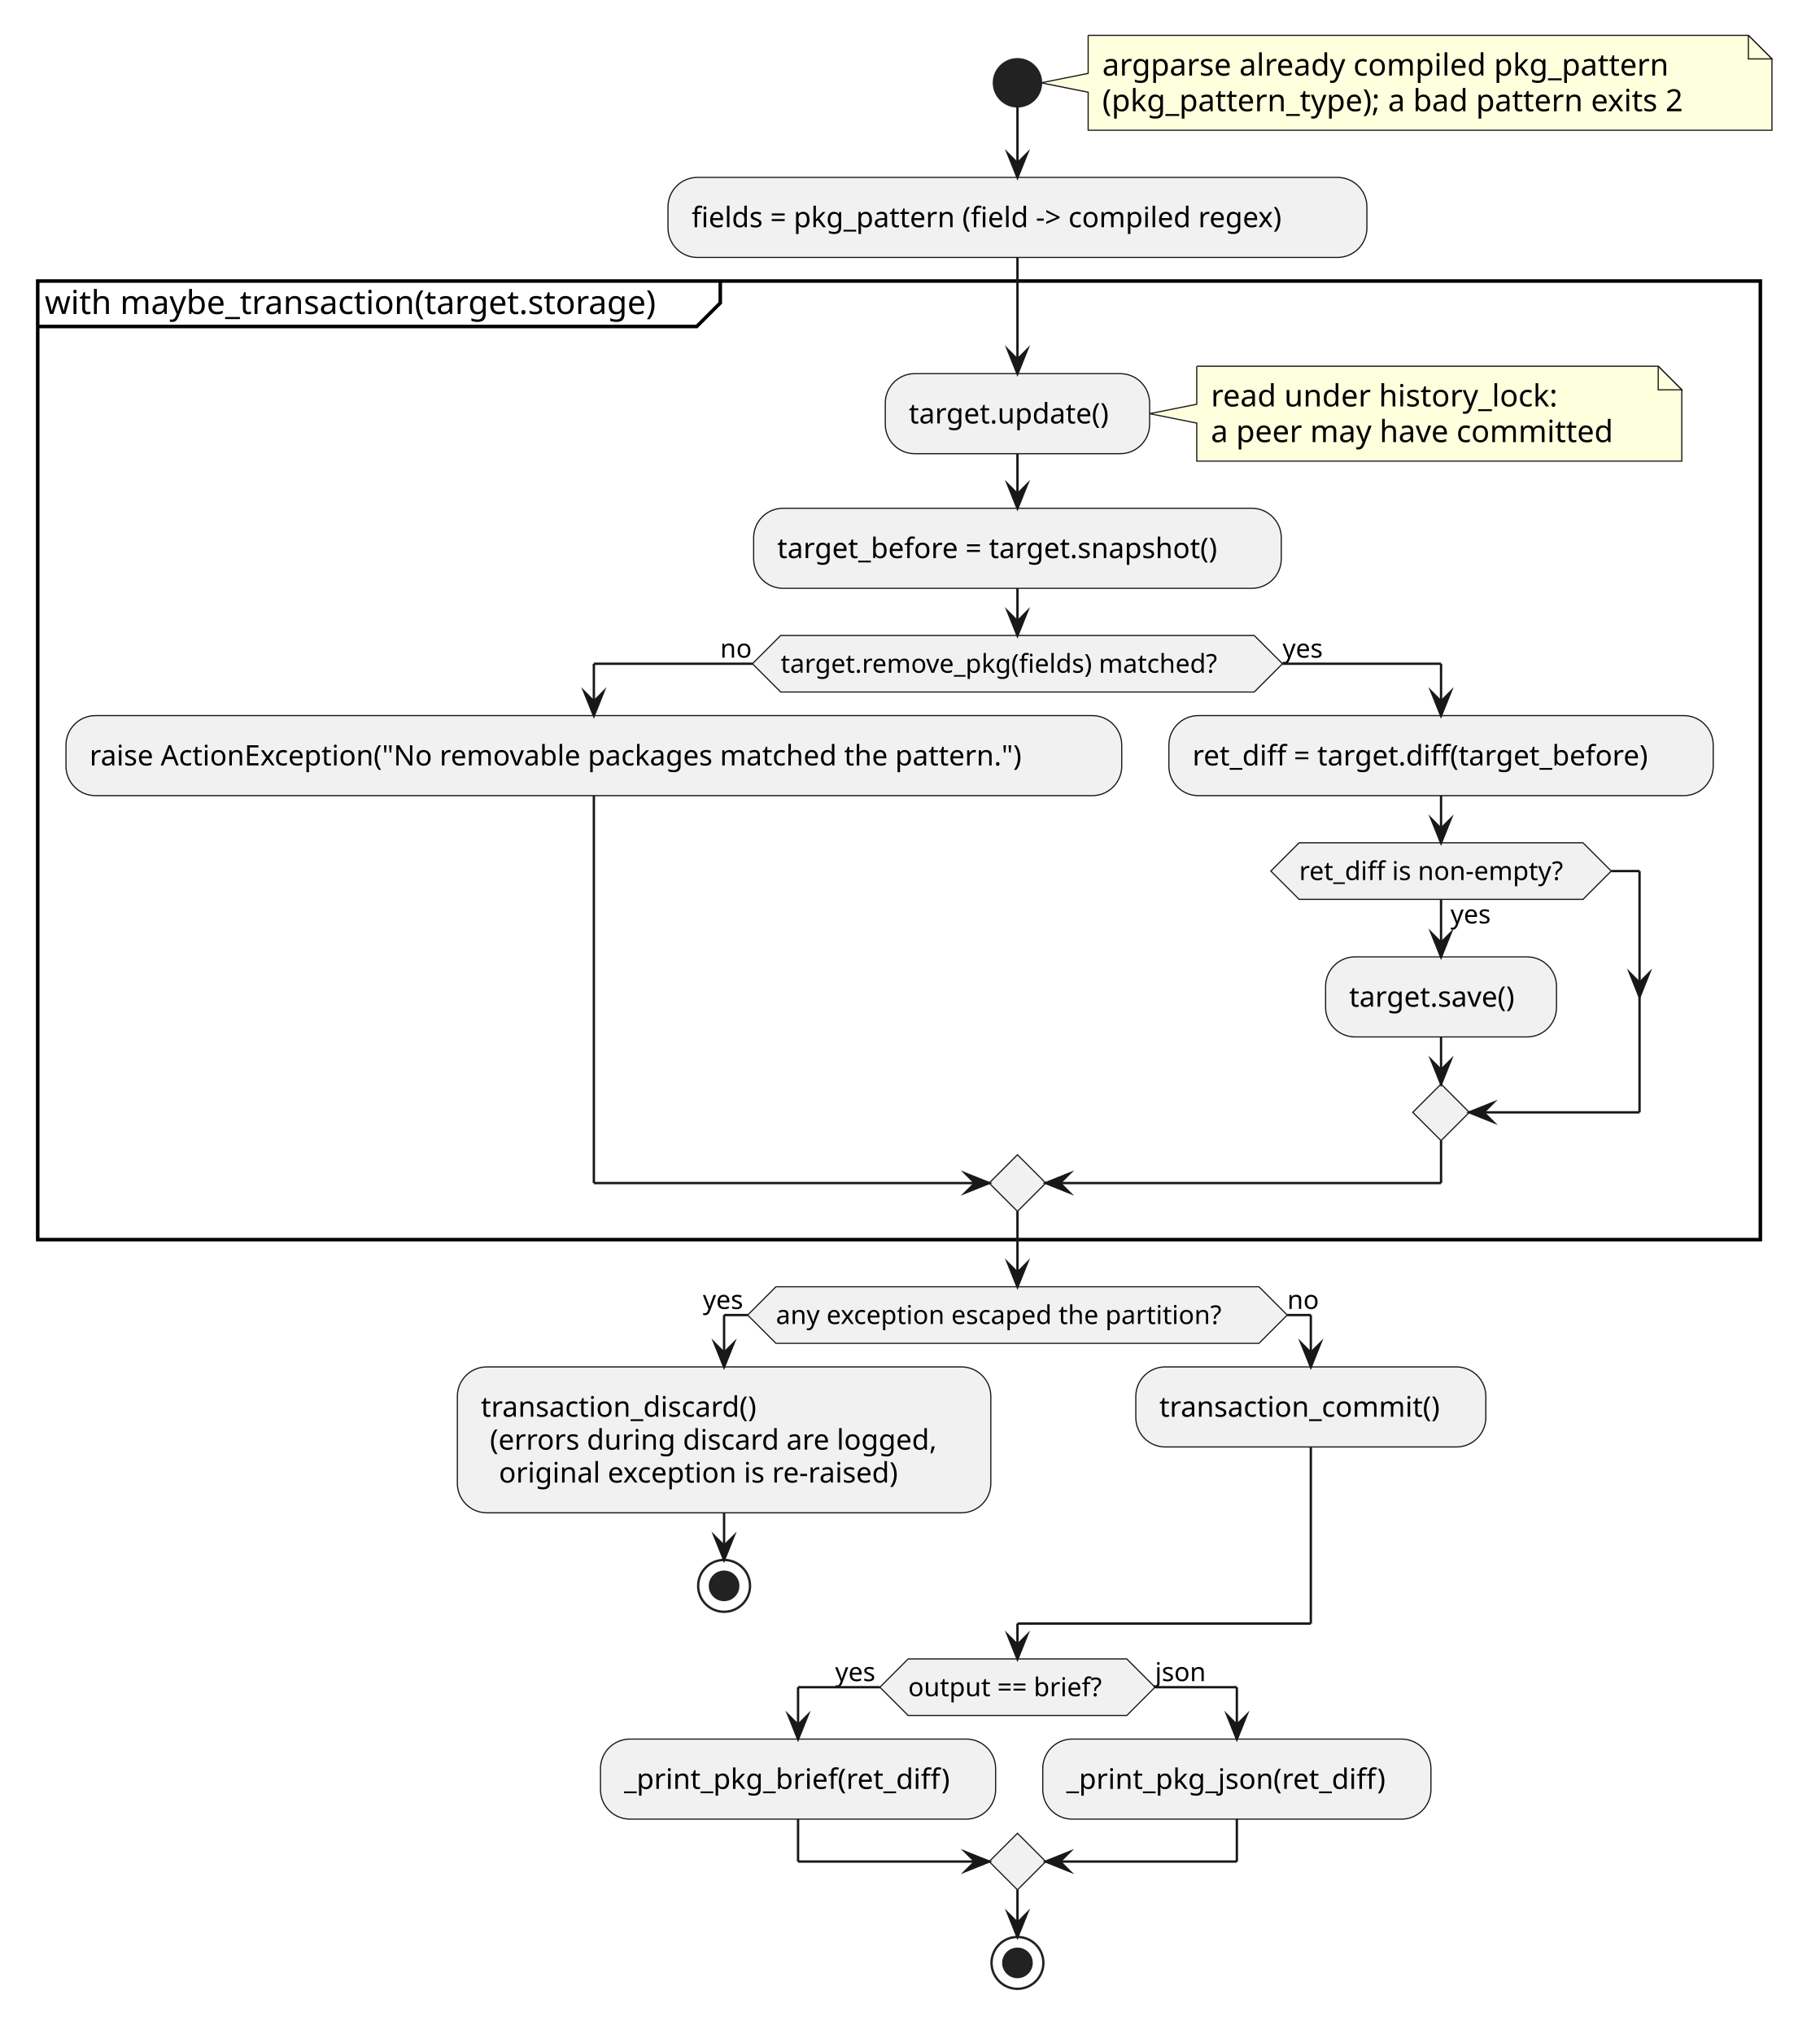
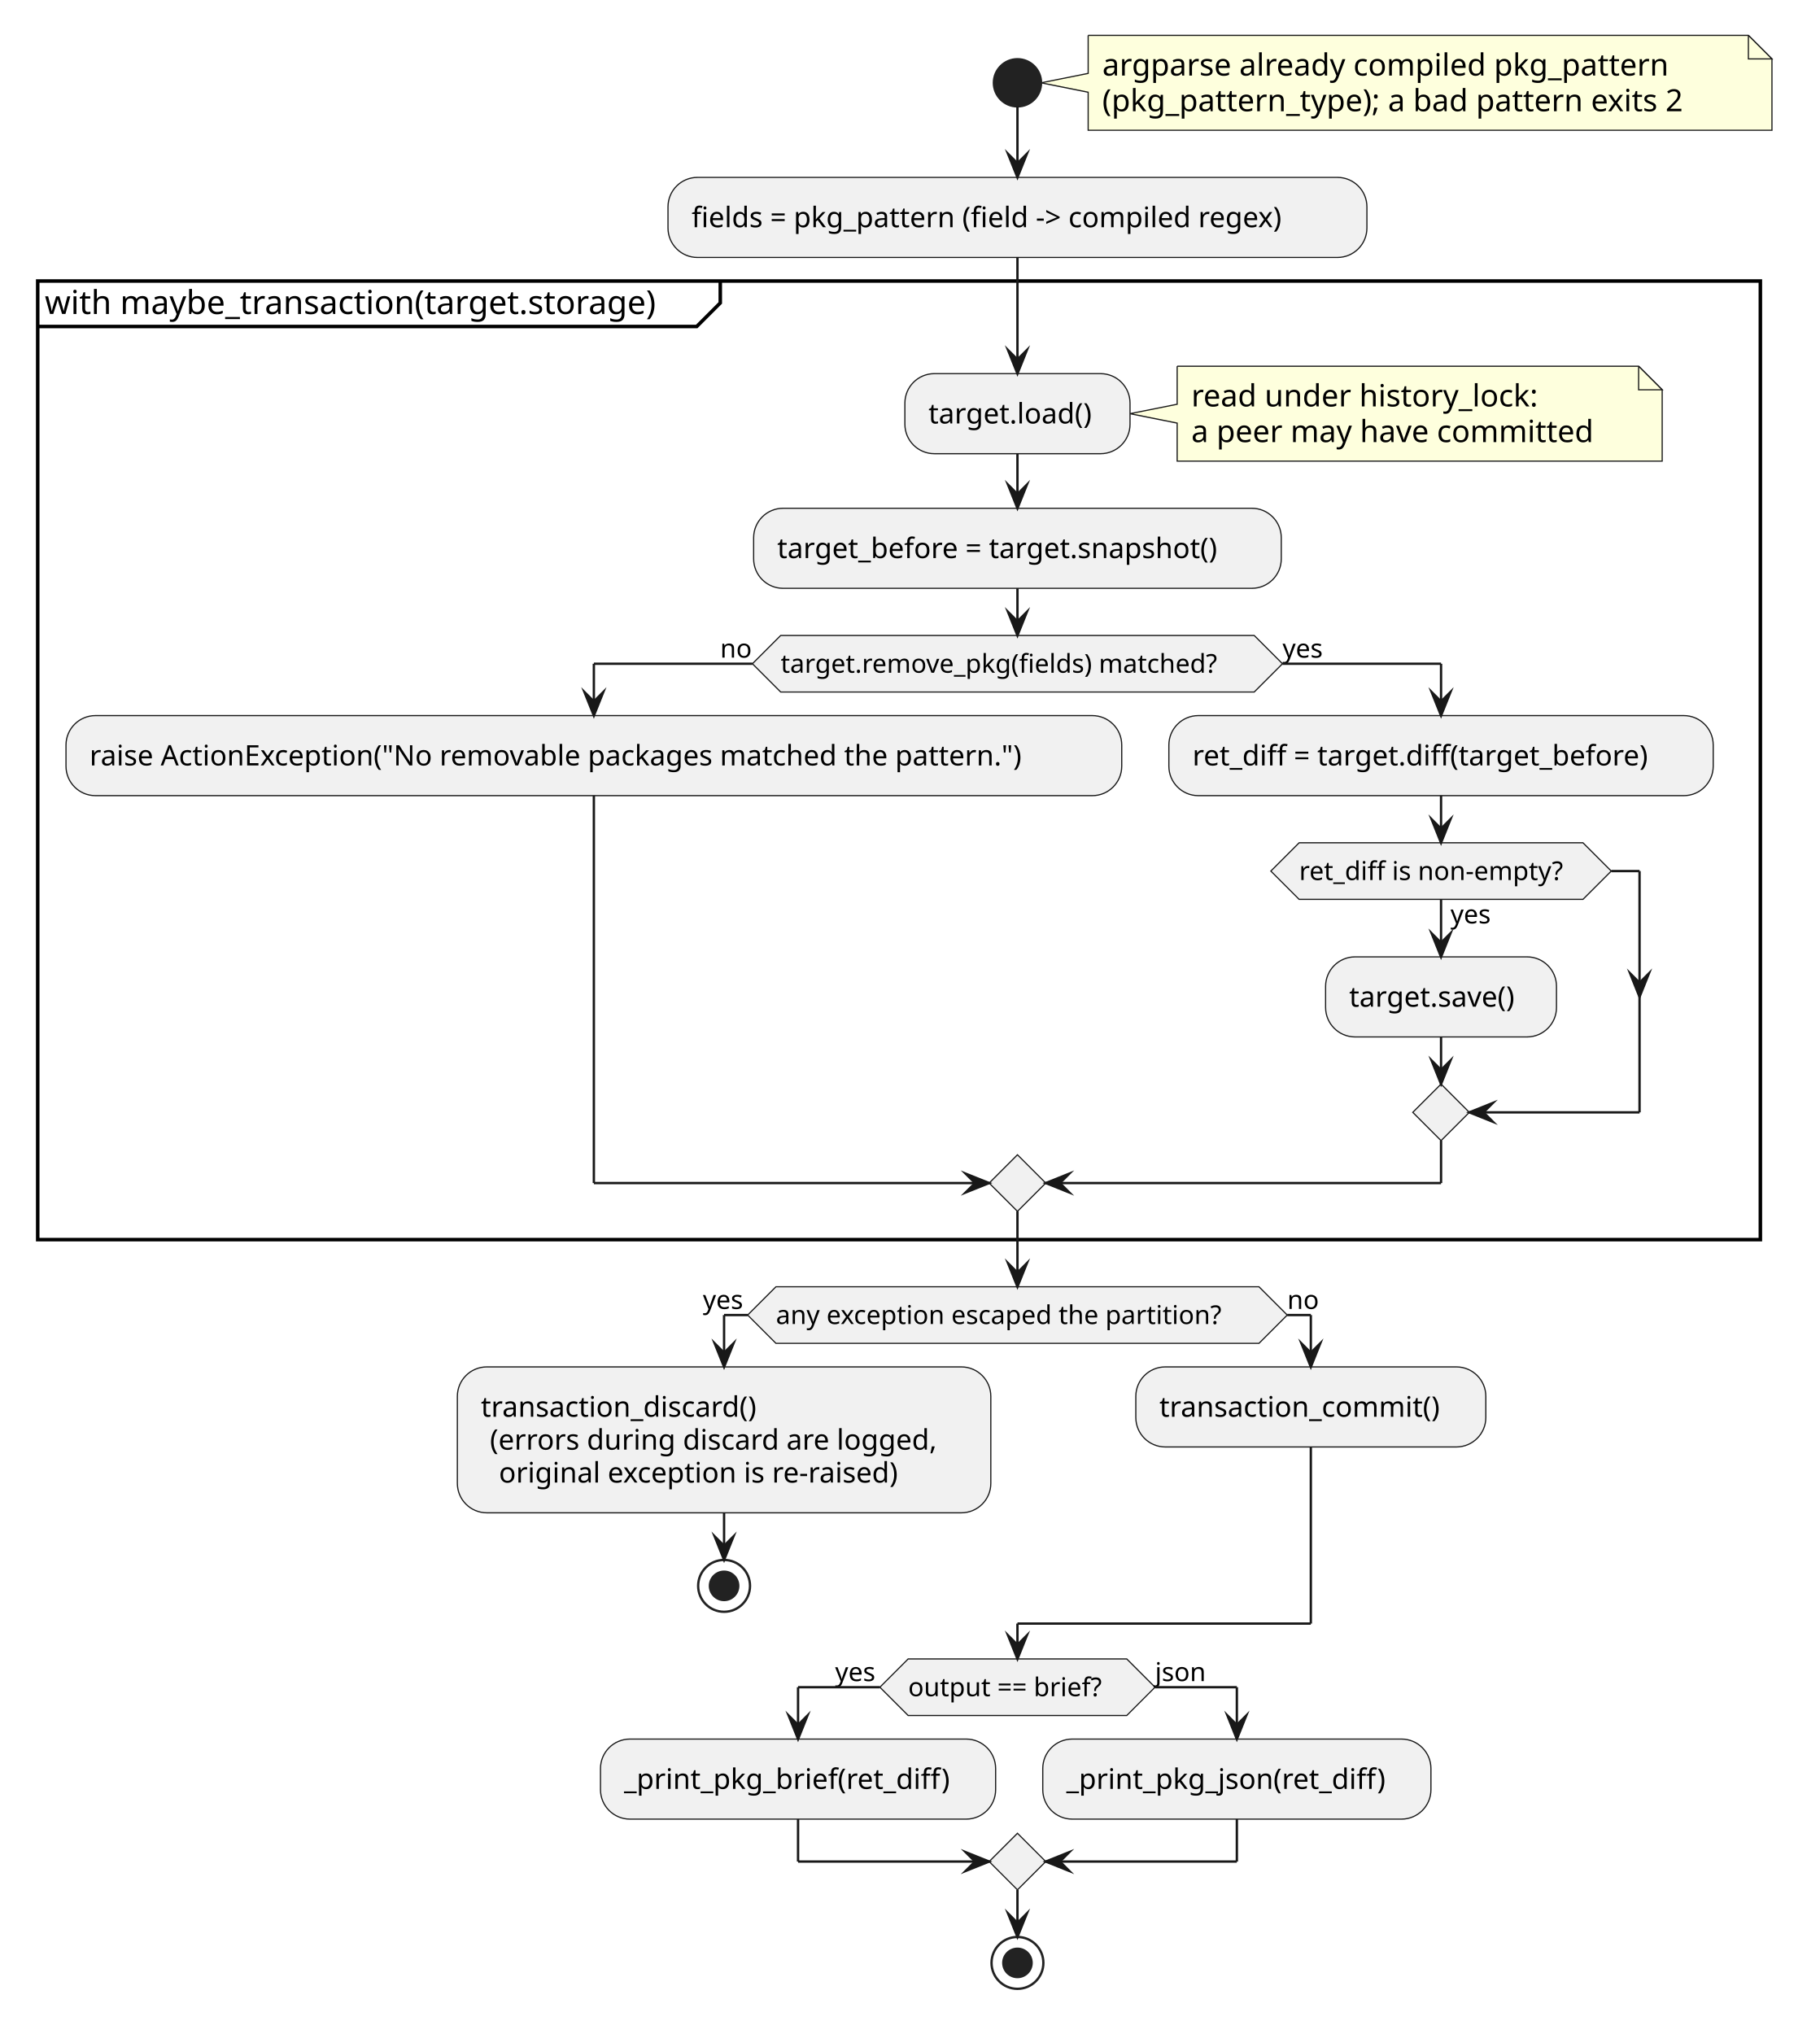
<svg xmlns="http://www.w3.org/2000/svg" version="1.1" data-diagram-type="ACTIVITY" style="width:772px;height:863px;background:#FFFFFF;" width="772px" height="863px" viewBox="0 0 772 863" zoomAndPan="magnify" preserveAspectRatio="none" contentStyleType="text/css">
  <defs />
  <g font-family="sans-serif" lengthAdjust="spacing">
    <path d="M461.699,15 L461.699,31.133 L441.699,35.133 L461.699,39.133 L461.699,55.266 A0,0 0 0 0 461.699,55.266 L751.827,55.266 A0,0 0 0 0 751.827,55.266 L751.827,25 L741.827,15 L461.699,15 A0,0 0 0 0 461.699,15" style="stroke:#181818;stroke-width:0.5;" fill="#FEFFDD" />
    <path d="M741.827,15 L741.827,25 L751.827,25 L741.827,15" style="stroke:#181818;stroke-width:0.5;" fill="#FEFFDD" />
    <text x="467.699" y="32.067" fill="#000" font-size="13" textLength="257.144">argparse already compiled pkg_pattern</text>
    <text x="467.699" y="47.2" fill="#000" font-size="13" textLength="269.128">(pkg_pattern_type); a bad pattern exits 2</text>
    <ellipse cx="431.699" cy="35.133" rx="10" ry="10" fill="#222" style="stroke:#222;stroke-width:1;" />
    <rect x="283.427" y="75.266" width="296.545" height="33.969" fill="#F1F1F1" style="stroke:#181818;stroke-width:0.5;" rx="12.5" ry="12.5" />
    <text x="293.427" y="96.404" fill="#000" font-size="12" textLength="276.545">fields = pkg_pattern (field -&gt; compiled regex)</text>
    <rect x="16" y="119.234" width="730.906" height="406.723" fill="none" style="stroke:#000;stroke-width:1.5;" />
    <path d="M305.61,119.234 L305.61,128.531 L295.61,138.531 L16,138.531" style="stroke:#000;stroke-width:1.5;" fill="none" />
    <text x="19" y="133.229" fill="#000" font-size="14" textLength="279.61">with maybe_transaction(target.storage)</text>
-     <path d="M507.777,155.383 L507.777,171.516 L487.777,175.516 L507.777,179.516 L507.777,195.648 A0,0 0 0 0 507.777,195.648 L713.57,195.648 A0,0 0 0 0 713.57,195.648 L713.57,165.383 L703.57,155.383 L507.777,155.383 A0,0 0 0 0 507.777,155.383" style="stroke:#181818;stroke-width:0.5;" fill="#FEFFDD" />
-     <path d="M703.57,155.383 L703.57,165.383 L713.57,165.383 L703.57,155.383" style="stroke:#181818;stroke-width:0.5;" fill="#FEFFDD" />
-     <text x="513.777" y="172.45" fill="#000" font-size="13" textLength="157.733">read under history_lock:</text>
-     <text x="513.777" y="187.583" fill="#000" font-size="13" textLength="184.793">a peer may have committed</text>
-     <rect x="375.621" y="158.531" width="112.156" height="33.969" fill="#F1F1F1" style="stroke:#181818;stroke-width:0.5;" rx="12.5" ry="12.5" />
-     <text x="385.621" y="179.67" fill="#000" font-size="12" textLength="92.156">target.update()</text>
+     <path d="M499.46,155.383 L499.46,171.516 L479.46,175.516 L499.46,179.516 L499.46,195.648 A0,0 0 0 0 499.46,195.648 L705.253,195.648 A0,0 0 0 0 705.253,195.648 L705.253,165.383 L695.253,155.383 L499.46,155.383 A0,0 0 0 0 499.46,155.383" style="stroke:#181818;stroke-width:0.5;" fill="#FEFFDD" />
+     <path d="M695.253,155.383 L695.253,165.383 L705.253,165.383 L695.253,155.383" style="stroke:#181818;stroke-width:0.5;" fill="#FEFFDD" />
+     <text x="505.46" y="172.45" fill="#000" font-size="13" textLength="157.733">read under history_lock:</text>
+     <text x="505.46" y="187.583" fill="#000" font-size="13" textLength="184.793">a peer may have committed</text>
+     <rect x="383.938" y="158.531" width="95.521" height="33.969" fill="#F1F1F1" style="stroke:#181818;stroke-width:0.5;" rx="12.5" ry="12.5" />
+     <text x="393.938" y="179.67" fill="#000" font-size="12" textLength="75.521">target.load()</text>
    <rect x="319.764" y="215.648" width="223.871" height="33.969" fill="#F1F1F1" style="stroke:#181818;stroke-width:0.5;" rx="12.5" ry="12.5" />
    <text x="329.764" y="236.787" fill="#000" font-size="12" textLength="203.871">target_before = target.snapshot()</text>
    <polygon points="331.246,269.617,532.152,269.617,544.152,281.617,532.152,293.617,331.246,293.617,319.246,281.617,331.246,269.617" fill="#F1F1F1" style="stroke:#181818;stroke-width:0.5;stroke-linejoin:miter;stroke-miterlimit:10;" />
    <text x="331.246" y="285.425" fill="#000" font-size="11" textLength="200.906">target.remove_pkg(fields) matched?</text>
    <text x="305.545" y="279.023" fill="#000" font-size="11" textLength="13.702">no</text>
    <text x="544.152" y="279.023" fill="#000" font-size="11" textLength="19.008">yes</text>
    <rect x="28" y="303.617" width="447.945" height="33.969" fill="#F1F1F1" style="stroke:#181818;stroke-width:0.5;" rx="12.5" ry="12.5" />
    <text x="38" y="324.756" fill="#000" font-size="12" textLength="427.945">raise ActionException("No removable packages matched the pattern.")</text>
    <rect x="495.945" y="303.617" width="230.961" height="33.969" fill="#F1F1F1" style="stroke:#181818;stroke-width:0.5;" rx="12.5" ry="12.5" />
    <text x="505.945" y="324.756" fill="#000" font-size="12" textLength="210.961">ret_diff = target.diff(target_before)</text>
    <rect x="562.443" y="405.988" width="97.965" height="33.969" fill="#F1F1F1" style="stroke:#181818;stroke-width:0.5;" rx="12.5" ry="12.5" />
    <text x="572.443" y="427.127" fill="#000" font-size="12" textLength="77.965">target.save()</text>
    <polygon points="551.208,357.586,671.644,357.586,683.644,369.586,671.644,381.586,551.208,381.586,539.208,369.586,551.208,357.586" fill="#F1F1F1" style="stroke:#181818;stroke-width:0.5;stroke-linejoin:miter;stroke-miterlimit:10;" />
    <text x="615.426" y="391.796" fill="#000" font-size="11" textLength="19.008">yes</text>
    <text x="551.208" y="373.394" fill="#000" font-size="11" textLength="120.436">ret_diff is non-empty?</text>
    <polygon points="611.426,459.957,623.426,471.957,611.426,483.957,599.426,471.957,611.426,459.957" fill="#F1F1F1" style="stroke:#181818;stroke-width:0.5;stroke-linejoin:miter;stroke-miterlimit:10;" />
    <polygon points="431.699,489.957,443.699,501.957,431.699,513.957,419.699,501.957,431.699,489.957" fill="#F1F1F1" style="stroke:#181818;stroke-width:0.5;stroke-linejoin:miter;stroke-miterlimit:10;" />
    <polygon points="329.224,545.957,534.174,545.957,546.174,557.957,534.174,569.957,329.224,569.957,317.224,557.957,329.224,545.957" fill="#F1F1F1" style="stroke:#181818;stroke-width:0.5;stroke-linejoin:miter;stroke-miterlimit:10;" />
    <text x="329.224" y="561.765" fill="#000" font-size="11" textLength="204.95">any exception escaped the partition?</text>
    <text x="298.216" y="555.363" fill="#000" font-size="11" textLength="19.008">yes</text>
    <text x="546.174" y="555.363" fill="#000" font-size="11" textLength="13.702">no</text>
    <rect x="194.052" y="579.957" width="226.344" height="61.906" fill="#F1F1F1" style="stroke:#181818;stroke-width:0.5;" rx="12.5" ry="12.5" />
    <text x="204.052" y="601.096" fill="#000" font-size="12" textLength="126.855">transaction_discard()</text>
    <text x="207.867" y="615.064" fill="#000" font-size="12" textLength="202.529">(errors during discard are logged,</text>
    <text x="211.681" y="629.033" fill="#000" font-size="12" textLength="183.152">original exception is re-raised)</text>
    <ellipse cx="307.224" cy="672.863" rx="11" ry="11" fill="none" style="stroke:#222;stroke-width:1;" />
    <ellipse cx="307.224" cy="672.863" rx="6" ry="6" fill="#222" style="stroke:#222;stroke-width:1;" />
    <rect x="481.92" y="579.957" width="148.508" height="33.969" fill="#F1F1F1" style="stroke:#181818;stroke-width:0.5;" rx="12.5" ry="12.5" />
    <text x="491.92" y="601.096" fill="#000" font-size="12" textLength="128.508">transaction_commit()</text>
    <polygon points="385.325,703.863,478.073,703.863,490.073,715.863,478.073,727.863,385.325,727.863,373.325,715.863,385.325,703.863" fill="#F1F1F1" style="stroke:#181818;stroke-width:0.5;stroke-linejoin:miter;stroke-miterlimit:10;" />
    <text x="385.325" y="719.671" fill="#000" font-size="11" textLength="92.748">output == brief?</text>
    <text x="354.317" y="713.269" fill="#000" font-size="11" textLength="19.008">yes</text>
    <text x="490.073" y="713.269" fill="#000" font-size="11" textLength="22.489">json</text>
    <rect x="254.783" y="737.863" width="167.656" height="33.969" fill="#F1F1F1" style="stroke:#181818;stroke-width:0.5;" rx="12.5" ry="12.5" />
    <text x="264.783" y="759.002" fill="#000" font-size="12" textLength="147.656">_print_pkg_brief(ret_diff)</text>
    <rect x="442.439" y="737.863" width="164.697" height="33.969" fill="#F1F1F1" style="stroke:#181818;stroke-width:0.5;" rx="12.5" ry="12.5" />
    <text x="452.439" y="759.002" fill="#000" font-size="12" textLength="144.697">_print_pkg_json(ret_diff)</text>
    <polygon points="431.699,777.832,443.699,789.832,431.699,801.832,419.699,789.832,431.699,777.832" fill="#F1F1F1" style="stroke:#181818;stroke-width:0.5;stroke-linejoin:miter;stroke-miterlimit:10;" />
    <ellipse cx="431.699" cy="832.832" rx="11" ry="11" fill="none" style="stroke:#222;stroke-width:1;" />
    <ellipse cx="431.699" cy="832.832" rx="6" ry="6" fill="#222" style="stroke:#222;stroke-width:1;" />
    <line x1="431.699" y1="45.133" x2="431.699" y2="75.266" style="stroke:#181818;stroke-width:1;" />
    <polygon points="427.699,65.266,431.699,75.266,435.699,65.266,431.699,69.266" fill="#181818" style="stroke:#181818;stroke-width:1;stroke-linejoin:miter;stroke-miterlimit:10;" />
    <line x1="431.699" y1="192.5" x2="431.699" y2="215.648" style="stroke:#181818;stroke-width:1;" />
    <polygon points="427.699,205.648,431.699,215.648,435.699,205.648,431.699,209.648" fill="#181818" style="stroke:#181818;stroke-width:1;stroke-linejoin:miter;stroke-miterlimit:10;" />
    <line x1="611.426" y1="381.586" x2="611.426" y2="405.988" style="stroke:#181818;stroke-width:1;" />
    <polygon points="607.426,395.988,611.426,405.988,615.426,395.988,611.426,399.988" fill="#181818" style="stroke:#181818;stroke-width:1;stroke-linejoin:miter;stroke-miterlimit:10;" />
    <line x1="683.644" y1="369.586" x2="695.644" y2="369.586" style="stroke:#181818;stroke-width:1;" />
    <polygon points="691.644,412.973,695.644,422.973,699.644,412.973,695.644,416.973" fill="#181818" style="stroke:#181818;stroke-width:1;stroke-linejoin:miter;stroke-miterlimit:10;" />
    <line x1="695.644" y1="369.586" x2="695.644" y2="471.957" style="stroke:#181818;stroke-width:1;" />
    <line x1="695.644" y1="471.957" x2="623.426" y2="471.957" style="stroke:#181818;stroke-width:1;" />
    <polygon points="633.426,467.957,623.426,471.957,633.426,475.957,629.426,471.957" fill="#181818" style="stroke:#181818;stroke-width:1;stroke-linejoin:miter;stroke-miterlimit:10;" />
    <line x1="611.426" y1="439.957" x2="611.426" y2="459.957" style="stroke:#181818;stroke-width:1;" />
    <polygon points="607.426,449.957,611.426,459.957,615.426,449.957,611.426,453.957" fill="#181818" style="stroke:#181818;stroke-width:1;stroke-linejoin:miter;stroke-miterlimit:10;" />
    <line x1="611.426" y1="337.586" x2="611.426" y2="357.586" style="stroke:#181818;stroke-width:1;" />
    <polygon points="607.426,347.586,611.426,357.586,615.426,347.586,611.426,351.586" fill="#181818" style="stroke:#181818;stroke-width:1;stroke-linejoin:miter;stroke-miterlimit:10;" />
    <line x1="319.246" y1="281.617" x2="251.973" y2="281.617" style="stroke:#181818;stroke-width:1;" />
    <line x1="251.973" y1="281.617" x2="251.973" y2="303.617" style="stroke:#181818;stroke-width:1;" />
    <polygon points="247.973,293.617,251.973,303.617,255.973,293.617,251.973,297.617" fill="#181818" style="stroke:#181818;stroke-width:1;stroke-linejoin:miter;stroke-miterlimit:10;" />
    <line x1="544.152" y1="281.617" x2="611.426" y2="281.617" style="stroke:#181818;stroke-width:1;" />
    <line x1="611.426" y1="281.617" x2="611.426" y2="303.617" style="stroke:#181818;stroke-width:1;" />
    <polygon points="607.426,293.617,611.426,303.617,615.426,293.617,611.426,297.617" fill="#181818" style="stroke:#181818;stroke-width:1;stroke-linejoin:miter;stroke-miterlimit:10;" />
    <line x1="251.973" y1="337.586" x2="251.973" y2="501.957" style="stroke:#181818;stroke-width:1;" />
    <line x1="251.973" y1="501.957" x2="419.699" y2="501.957" style="stroke:#181818;stroke-width:1;" />
    <polygon points="409.699,497.957,419.699,501.957,409.699,505.957,413.699,501.957" fill="#181818" style="stroke:#181818;stroke-width:1;stroke-linejoin:miter;stroke-miterlimit:10;" />
    <line x1="611.426" y1="483.957" x2="611.426" y2="501.957" style="stroke:#181818;stroke-width:1;" />
    <line x1="611.426" y1="501.957" x2="443.699" y2="501.957" style="stroke:#181818;stroke-width:1;" />
    <polygon points="453.699,497.957,443.699,501.957,453.699,505.957,449.699,501.957" fill="#181818" style="stroke:#181818;stroke-width:1;stroke-linejoin:miter;stroke-miterlimit:10;" />
    <line x1="431.699" y1="249.617" x2="431.699" y2="269.617" style="stroke:#181818;stroke-width:1;" />
    <polygon points="427.699,259.617,431.699,269.617,435.699,259.617,431.699,263.617" fill="#181818" style="stroke:#181818;stroke-width:1;stroke-linejoin:miter;stroke-miterlimit:10;" />
    <line x1="431.699" y1="109.234" x2="431.699" y2="158.531" style="stroke:#181818;stroke-width:1;" />
    <polygon points="427.699,148.531,431.699,158.531,435.699,148.531,431.699,152.531" fill="#181818" style="stroke:#181818;stroke-width:1;stroke-linejoin:miter;stroke-miterlimit:10;" />
    <line x1="307.224" y1="641.863" x2="307.224" y2="661.863" style="stroke:#181818;stroke-width:1;" />
    <polygon points="303.224,651.863,307.224,661.863,311.224,651.863,307.224,655.863" fill="#181818" style="stroke:#181818;stroke-width:1;stroke-linejoin:miter;stroke-miterlimit:10;" />
    <line x1="317.224" y1="557.957" x2="307.224" y2="557.957" style="stroke:#181818;stroke-width:1;" />
    <line x1="307.224" y1="557.957" x2="307.224" y2="579.957" style="stroke:#181818;stroke-width:1;" />
    <polygon points="303.224,569.957,307.224,579.957,311.224,569.957,307.224,573.957" fill="#181818" style="stroke:#181818;stroke-width:1;stroke-linejoin:miter;stroke-miterlimit:10;" />
    <line x1="546.174" y1="557.957" x2="556.174" y2="557.957" style="stroke:#181818;stroke-width:1;" />
    <line x1="556.174" y1="557.957" x2="556.174" y2="579.957" style="stroke:#181818;stroke-width:1;" />
    <polygon points="552.174,569.957,556.174,579.957,560.174,569.957,556.174,573.957" fill="#181818" style="stroke:#181818;stroke-width:1;stroke-linejoin:miter;stroke-miterlimit:10;" />
    <line x1="556.174" y1="613.926" x2="556.174" y2="688.863" style="stroke:#181818;stroke-width:1;" />
    <line x1="556.174" y1="688.863" x2="431.699" y2="688.863" style="stroke:#181818;stroke-width:1;" />
    <line x1="431.699" y1="688.863" x2="431.699" y2="703.863" style="stroke:#181818;stroke-width:1;" />
    <polygon points="427.699,693.863,431.699,703.863,435.699,693.863,431.699,697.863" fill="#181818" style="stroke:#181818;stroke-width:1;stroke-linejoin:miter;stroke-miterlimit:10;" />
    <line x1="431.699" y1="513.957" x2="431.699" y2="545.957" style="stroke:#181818;stroke-width:1;" />
    <polygon points="427.699,535.957,431.699,545.957,435.699,535.957,431.699,539.957" fill="#181818" style="stroke:#181818;stroke-width:1;stroke-linejoin:miter;stroke-miterlimit:10;" />
    <line x1="373.325" y1="715.863" x2="338.611" y2="715.863" style="stroke:#181818;stroke-width:1;" />
    <line x1="338.611" y1="715.863" x2="338.611" y2="737.863" style="stroke:#181818;stroke-width:1;" />
    <polygon points="334.611,727.863,338.611,737.863,342.611,727.863,338.611,731.863" fill="#181818" style="stroke:#181818;stroke-width:1;stroke-linejoin:miter;stroke-miterlimit:10;" />
    <line x1="490.073" y1="715.863" x2="524.788" y2="715.863" style="stroke:#181818;stroke-width:1;" />
    <line x1="524.788" y1="715.863" x2="524.788" y2="737.863" style="stroke:#181818;stroke-width:1;" />
    <polygon points="520.788,727.863,524.788,737.863,528.788,727.863,524.788,731.863" fill="#181818" style="stroke:#181818;stroke-width:1;stroke-linejoin:miter;stroke-miterlimit:10;" />
    <line x1="338.611" y1="771.832" x2="338.611" y2="789.832" style="stroke:#181818;stroke-width:1;" />
    <line x1="338.611" y1="789.832" x2="419.699" y2="789.832" style="stroke:#181818;stroke-width:1;" />
    <polygon points="409.699,785.832,419.699,789.832,409.699,793.832,413.699,789.832" fill="#181818" style="stroke:#181818;stroke-width:1;stroke-linejoin:miter;stroke-miterlimit:10;" />
    <line x1="524.788" y1="771.832" x2="524.788" y2="789.832" style="stroke:#181818;stroke-width:1;" />
    <line x1="524.788" y1="789.832" x2="443.699" y2="789.832" style="stroke:#181818;stroke-width:1;" />
    <polygon points="453.699,785.832,443.699,789.832,453.699,793.832,449.699,789.832" fill="#181818" style="stroke:#181818;stroke-width:1;stroke-linejoin:miter;stroke-miterlimit:10;" />
    <line x1="431.699" y1="801.832" x2="431.699" y2="821.832" style="stroke:#181818;stroke-width:1;" />
    <polygon points="427.699,811.832,431.699,821.832,435.699,811.832,431.699,815.832" fill="#181818" style="stroke:#181818;stroke-width:1;stroke-linejoin:miter;stroke-miterlimit:10;" />
  </g>
</svg>
